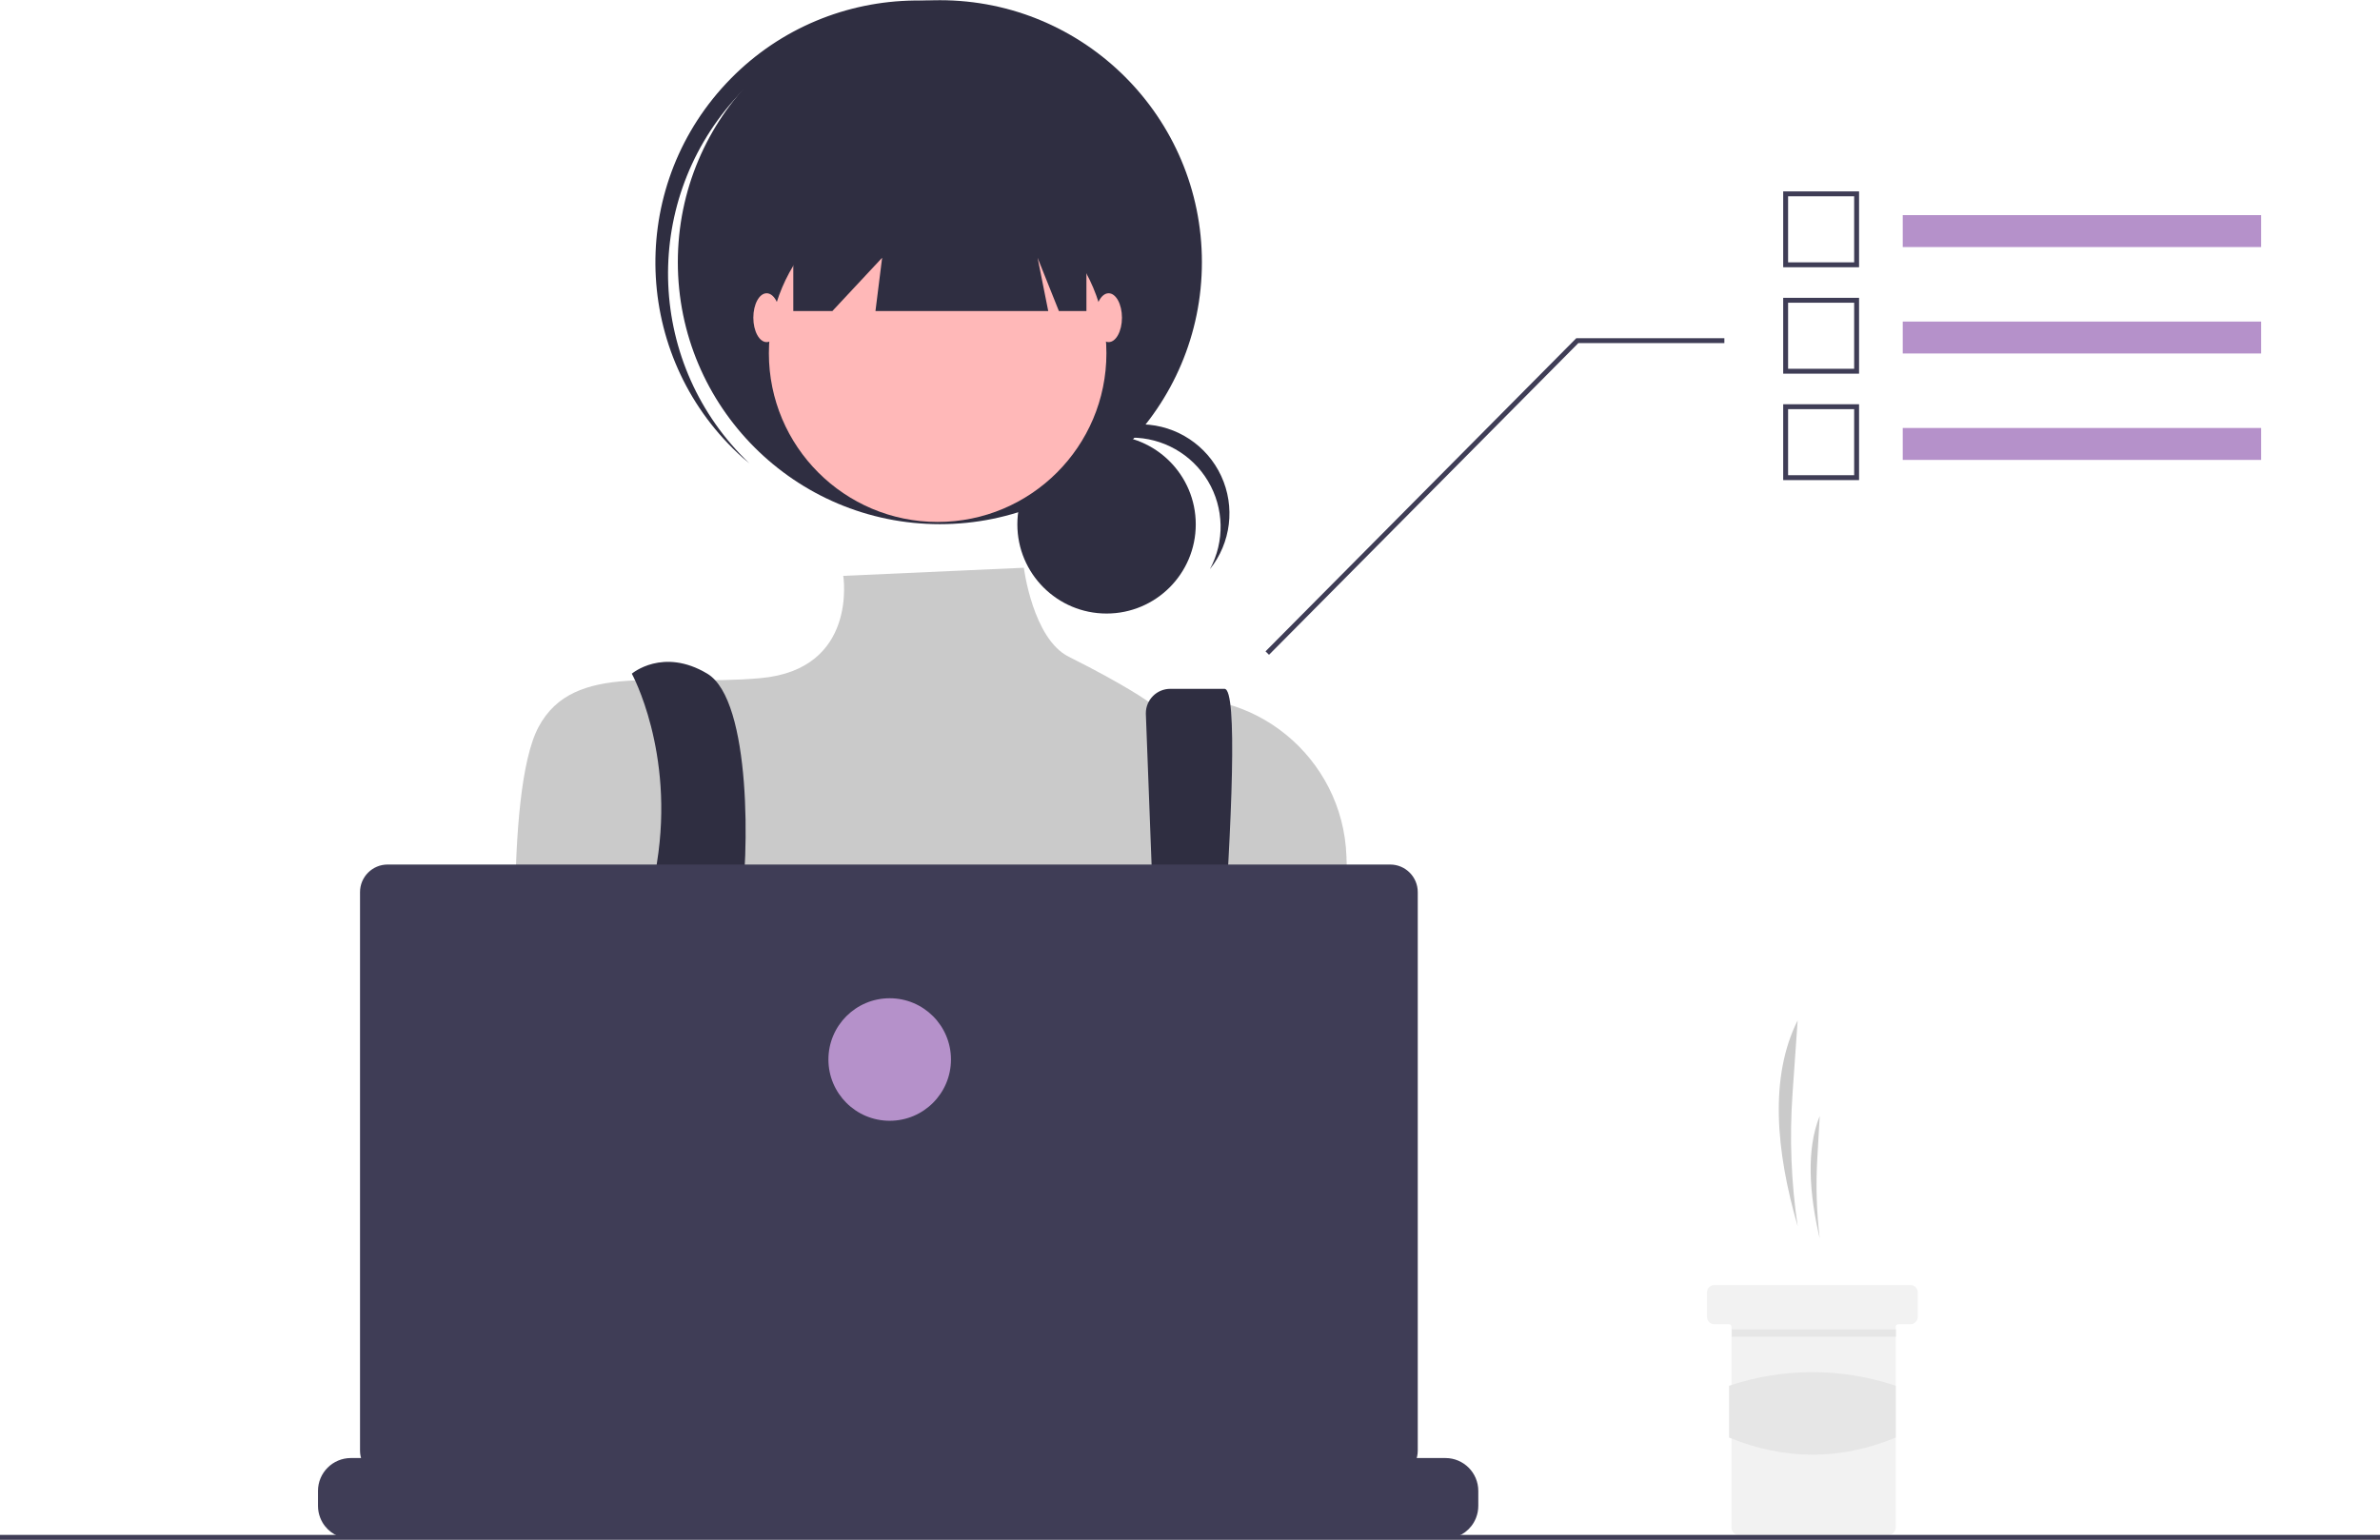
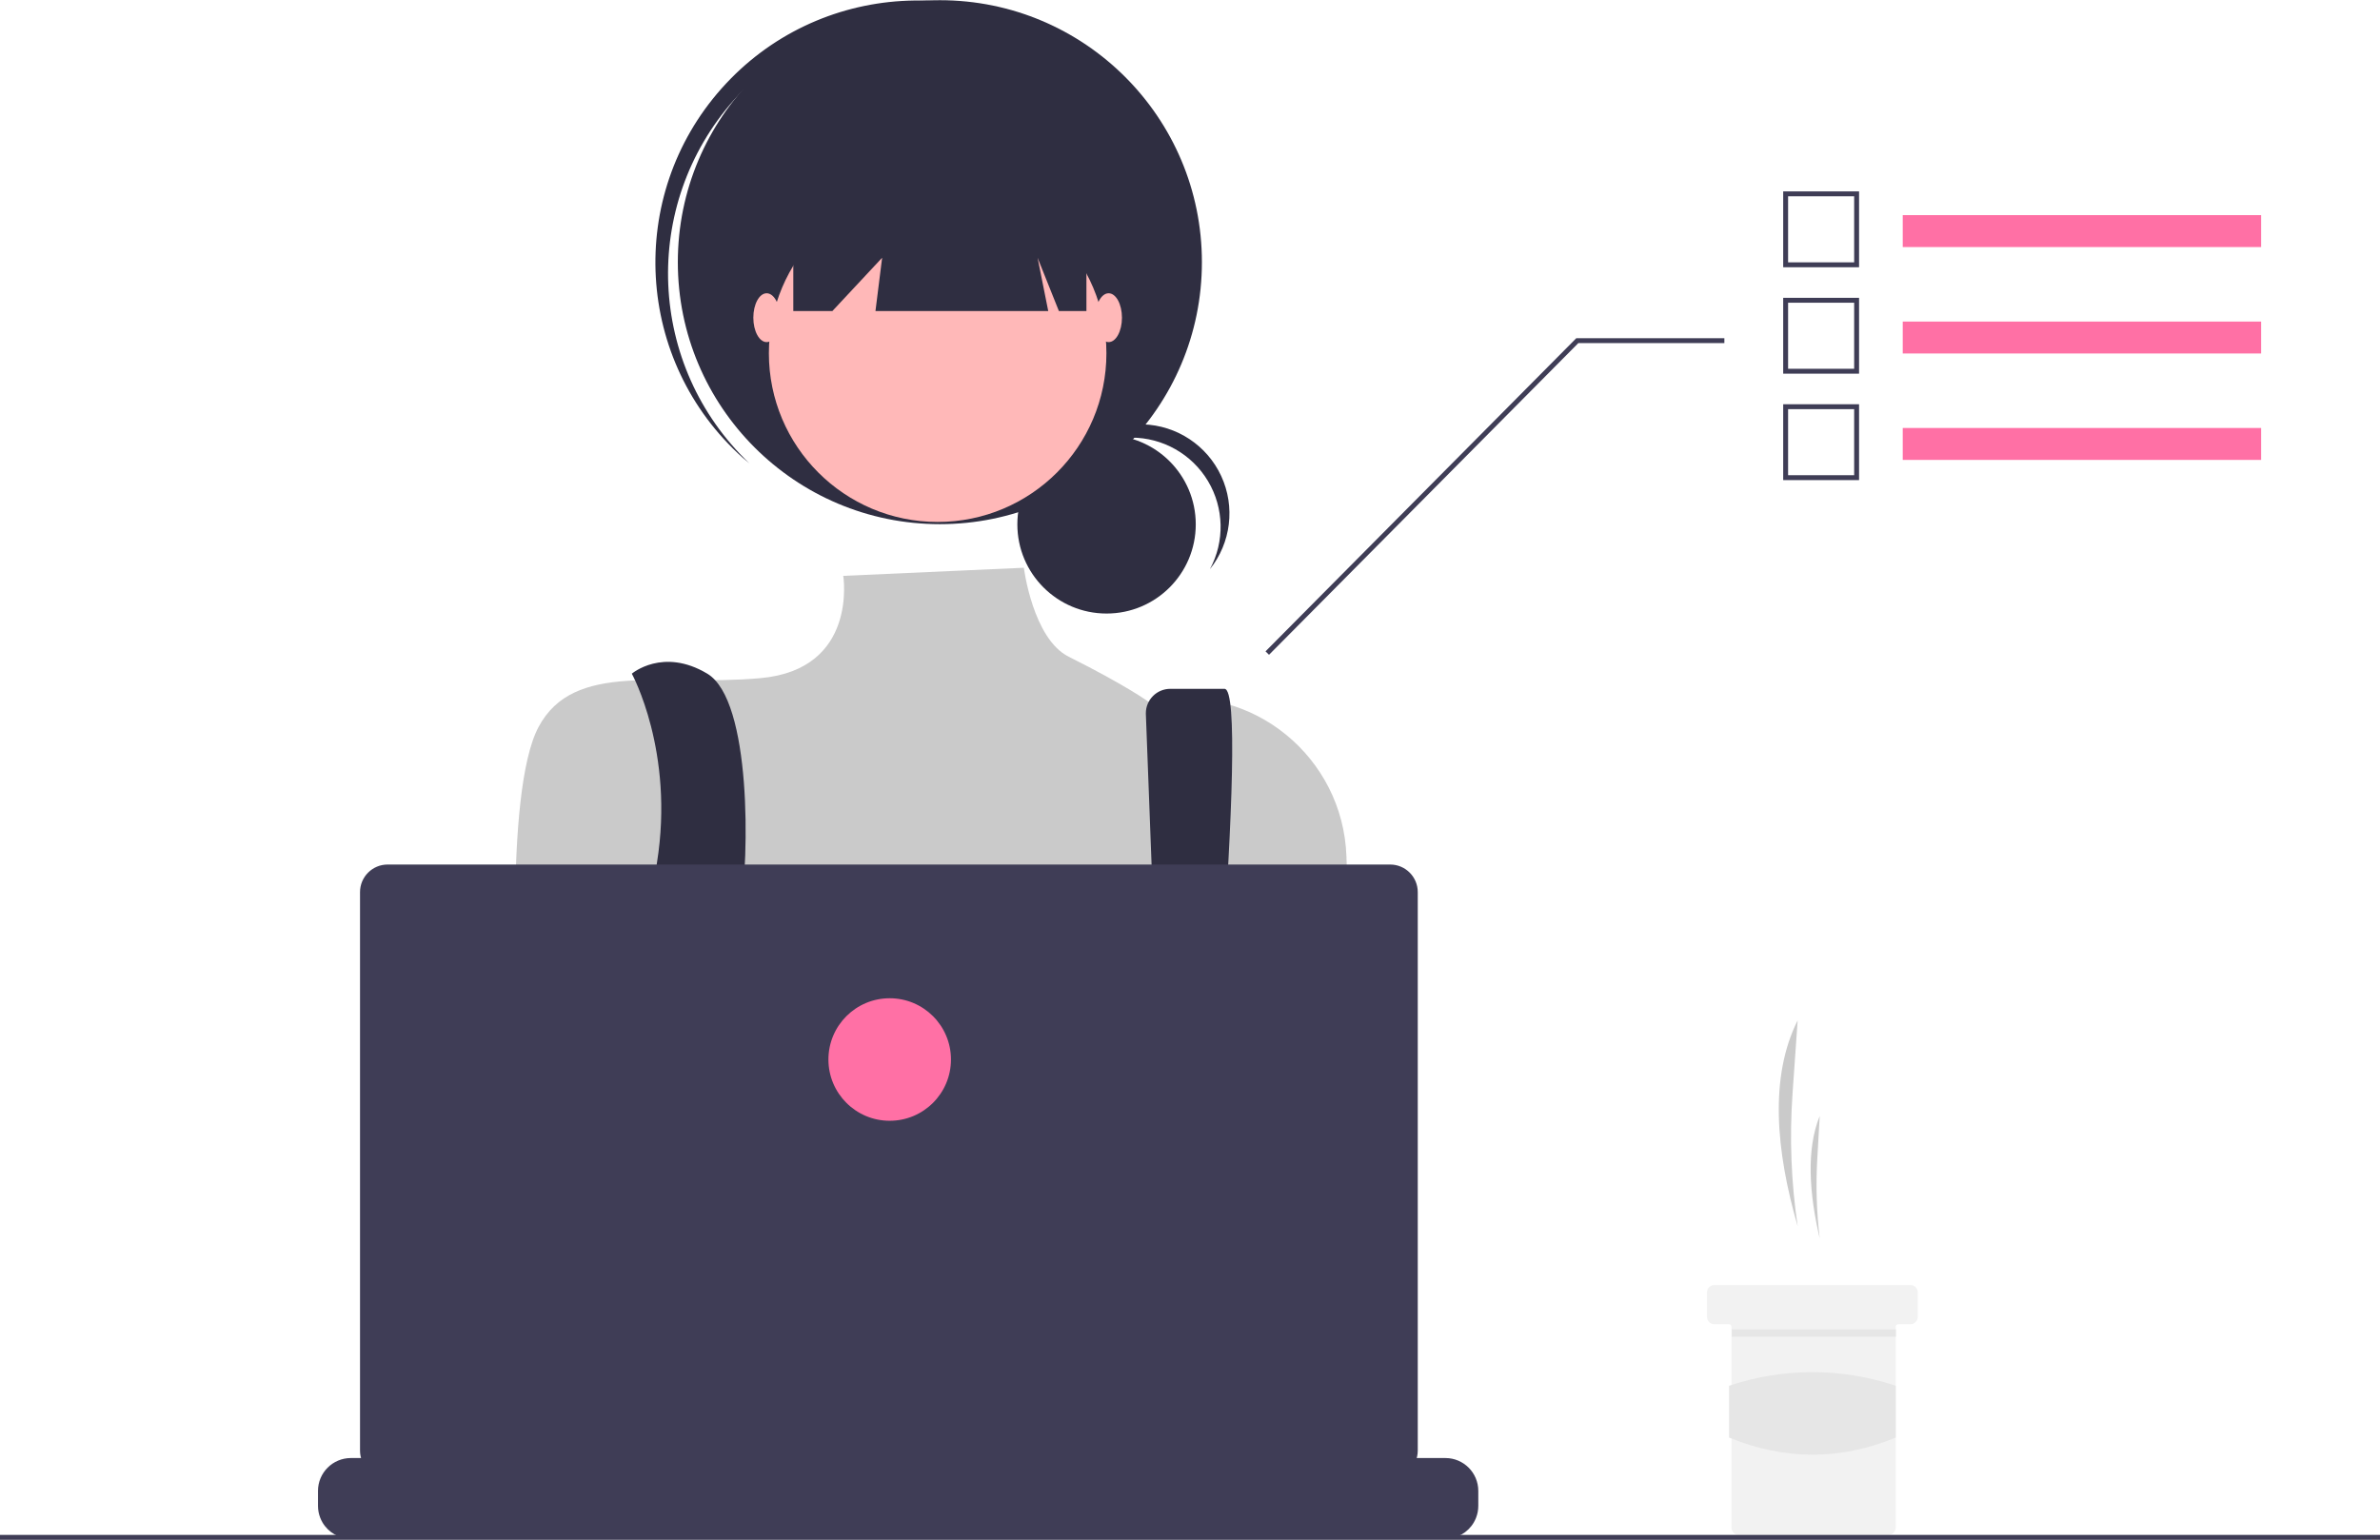
<svg xmlns="http://www.w3.org/2000/svg" data-name="Layer 1" width="971.052" height="628.381" viewBox="0 0 971.052 628.381">
  <path d="M847.931,636.215h0a249.626,249.626,0,0,1-2.095-54.111l2.095-29.889h0c-11.542,22.966-8.933,53.192,0,84Z" transform="translate(-114.4741 -135.8093)" fill="#cacaca" />
  <path d="M856.931,641.215h0a183.497,183.497,0,0,1-1.008-32.209l1.008-17.791h0C851.378,604.885,852.633,622.877,856.931,641.215Z" transform="translate(-114.4741 -135.8093)" fill="#cacaca" />
  <path d="M896.936,663.217v10a3.016,3.016,0,0,1-3,3h-5a.996.996,0,0,0-1,1v82a3.016,3.016,0,0,1-3,3h-61a3.002,3.002,0,0,1-3-3v-82a1.003,1.003,0,0,0-1-1h-6a3.002,3.002,0,0,1-3-3v-10a2.996,2.996,0,0,1,3-3h80A3.009,3.009,0,0,1,896.936,663.217Z" transform="translate(-114.4741 -135.8093)" fill="#f2f2f2" />
  <rect x="706.552" y="542.508" width="67" height="3" fill="#e6e6e6" />
  <path d="M887.936,722.462c-22.42,9.278-45.084,9.38-68,0V701.327a106.79,106.79,0,0,1,68,0Z" transform="translate(-114.4741 -135.8093)" fill="#e6e6e6" />
  <circle cx="451.481" cy="213.985" r="36.396" fill="#2f2e41" />
  <path d="M576.095,314.401a36.401,36.401,0,0,1,32.039,53.669,36.387,36.387,0,1,0-60.454-39.982A36.306,36.306,0,0,1,576.095,314.401Z" transform="translate(-114.4741 -135.8093)" fill="#2f2e41" />
  <circle cx="383.471" cy="106.996" r="106.912" fill="#2f2e41" />
  <path d="M414.036,176.471A106.893,106.893,0,0,1,562.203,165.261c-.874-.831-1.739-1.669-2.648-2.476a106.913,106.913,0,0,0-142.066,159.807c.908.808,1.842,1.568,2.77,2.339A106.893,106.893,0,0,1,414.036,176.471Z" transform="translate(-114.4741 -135.8093)" fill="#2f2e41" />
  <circle cx="382.565" cy="144.143" r="68.859" fill="#ffb8b8" />
  <path d="M532.214,367.505l-73.688,3.313s6.15,38.108-33.715,41.732-76.107-7.248-90.604,19.933-8.248,123.966-8.248,123.966,27.181,97.852,48.926,112.349,212.013-5.436,212.013-5.436L666.526,562.817l-2.697-77.54c-1.408-40.491-38.377-70.892-78.194-63.398q-1.173.221-2.362.475s-8.747-6.538-32.747-18.538C535.849,396.479,532.214,367.505,532.214,367.505Z" transform="translate(-114.4741 -135.8093)" fill="#cacaca" />
  <path d="M372.26,410.738s17.514,31.778,10.266,77.08,23.164,141.114,23.164,141.114l21.745-5.436s-14.497-94.228-10.872-115.973,4.624-85.913-13.497-96.785S372.26,410.738,372.26,410.738Z" transform="translate(-114.4741 -135.8093)" fill="#2f2e41" />
  <path d="M581.999,427.4l7.617,200.626,14.497,9.06s20.839-220.167,9.966-220.167H591.956a9.97,9.97,0,0,0-9.97,9.97Q581.986,427.145,581.999,427.4Z" transform="translate(-114.4741 -135.8093)" fill="#2f2e41" />
-   <circle cx="301.182" cy="479.532" r="9.06" fill="#b591ca" />
-   <circle cx="482.39" cy="488.592" r="9.06" fill="#b591ca" />
+   <circle cx="301.182" cy="479.532" r="9.06" fill="#ff70a5" />
+   <circle cx="482.39" cy="488.592" r="9.06" fill="#ff70a5" />
  <polygon points="323.672 58.069 323.672 126.928 339.619 126.928 359.914 105.183 357.196 126.928 427.685 126.928 423.336 105.183 432.034 126.928 443.269 126.928 443.269 58.069 323.672 58.069" fill="#2f2e41" />
  <ellipse cx="312.8" cy="129.647" rx="5.436" ry="9.966" fill="#ffb8b8" />
  <ellipse cx="452.329" cy="129.647" rx="5.436" ry="9.966" fill="#ffb8b8" />
  <path d="M717.626,744.255v6.07a13.34,13.34,0,0,1-.91,4.87,13.683,13.683,0,0,1-.97,2,13.437,13.437,0,0,1-11.55,6.56h-446.55a13.437,13.437,0,0,1-11.55-6.56,13.69,13.69,0,0,1-.97-2,13.341,13.341,0,0,1-.91-4.87v-6.07a13.426,13.426,0,0,1,13.423-13.43h25.747v-2.83a.559.559,0,0,1,.558-.56h13.432a.559.559,0,0,1,.56.558v2.832h8.39v-2.83a.559.559,0,0,1,.558-.56h13.432a.559.559,0,0,1,.56.558v2.832h8.4v-2.83a.559.559,0,0,1,.558-.56h13.432a.559.559,0,0,1,.56.558v2.832h8.39v-2.83a.559.559,0,0,1,.558-.56h13.432a.559.559,0,0,1,.56.558v2.832h8.39v-2.83a.559.559,0,0,1,.558-.56h13.432a.559.559,0,0,1,.56.558v2.832h8.4v-2.83a.559.559,0,0,1,.558-.56h13.432a.559.559,0,0,1,.56.558v2.832h8.39v-2.83a.559.559,0,0,1,.558-.56H526.806a.559.559,0,0,1,.56.558v2.832h8.4v-2.83a.559.559,0,0,1,.558-.56h13.432a.566.566,0,0,1,.56.56v2.83h8.39v-2.83a.559.559,0,0,1,.558-.56h13.432a.559.559,0,0,1,.56.558v2.832h8.39v-2.83a.559.559,0,0,1,.558-.56h13.432a.559.559,0,0,1,.56.558v2.832h8.4v-2.83a.559.559,0,0,1,.558-.56h13.432a.557.557,0,0,1,.55.56v2.83h8.4v-2.83a.559.559,0,0,1,.558-.56h13.432a.559.559,0,0,1,.56.558v2.832h8.39v-2.83a.559.559,0,0,1,.558-.56h13.432a.559.559,0,0,1,.56.558v2.832h39.17a13.426,13.426,0,0,1,13.43,13.423Z" transform="translate(-114.4741 -135.8093)" fill="#3f3d56" />
  <rect y="626.381" width="971.052" height="2" fill="#3f3d56" />
  <path d="M681.668,488.621H272.625a11.259,11.259,0,0,0-11.259,11.259V727.791A11.259,11.259,0,0,0,272.625,739.05H681.668a11.259,11.259,0,0,0,11.259-11.259V499.88a11.259,11.259,0,0,0-11.259-11.259Z" transform="translate(-114.4741 -135.8093)" fill="#3f3d56" />
-   <circle cx="363" cy="432.381" r="25" fill="#b591ca" />
+   <circle cx="363" cy="432.381" r="25" fill="#ff70a5" />
  <polygon points="517.763 267.219 643.969 140.016 703.552 140.016 703.552 138.016 643.134 138.016 642.841 138.313 516.341 265.813 517.763 267.219" fill="#3f3d56" />
-   <rect x="776.328" y="87.792" width="146.224" height="13.03" fill="#b591ca" />
+   <rect x="776.328" y="87.792" width="146.224" height="13.03" fill="#ff70a5" />
  <path d="M872.981,244.87H842.026V213.915H872.981Zm-28.955-2H870.981V215.915H844.026Z" transform="translate(-114.4741 -135.8093)" fill="#3f3d56" />
-   <rect x="776.328" y="131.225" width="146.224" height="13.03" fill="#b591ca" />
+   <rect x="776.328" y="131.225" width="146.224" height="13.03" fill="#ff70a5" />
  <path d="M872.981,288.303H842.026V257.348H872.981Zm-28.955-2H870.981V259.348H844.026Z" transform="translate(-114.4741 -135.8093)" fill="#3f3d56" />
-   <rect x="776.328" y="174.658" width="146.224" height="13.03" fill="#b591ca" />
+   <rect x="776.328" y="174.658" width="146.224" height="13.03" fill="#ff70a5" />
  <path d="M872.981,331.736H842.026V300.781H872.981Zm-28.955-2H870.981V302.781H844.026Z" transform="translate(-114.4741 -135.8093)" fill="#3f3d56" />
</svg>
